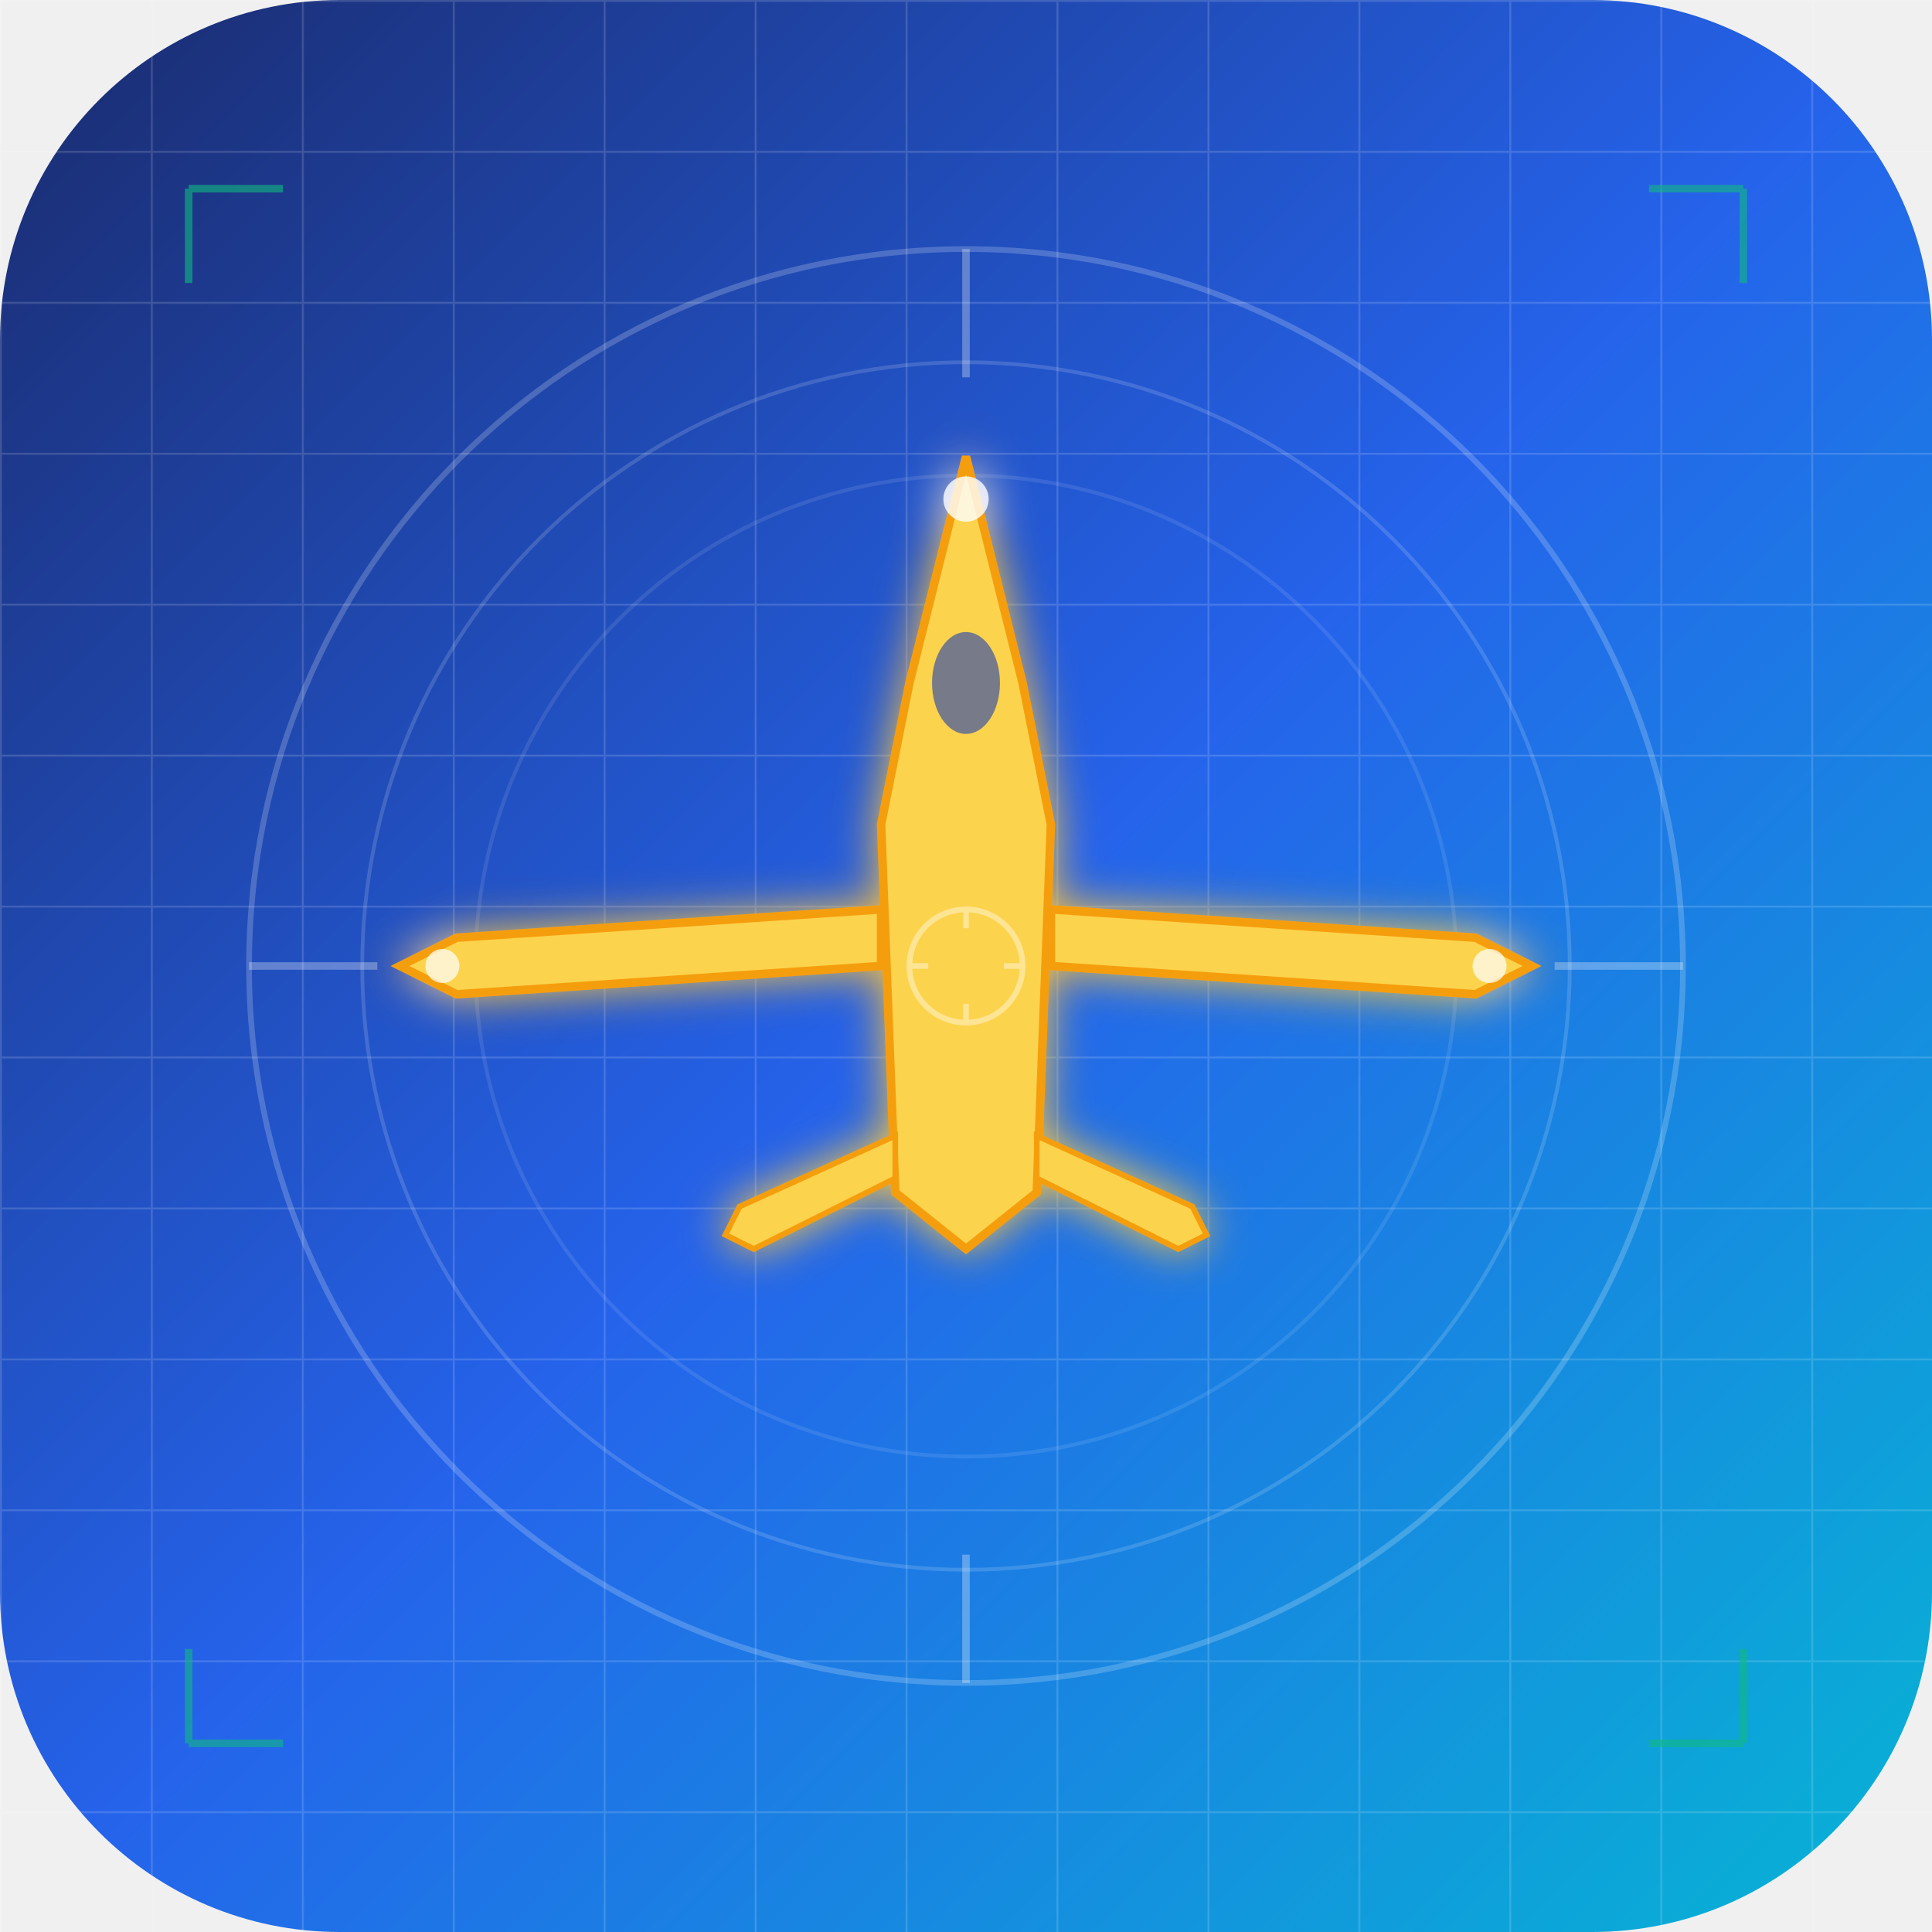
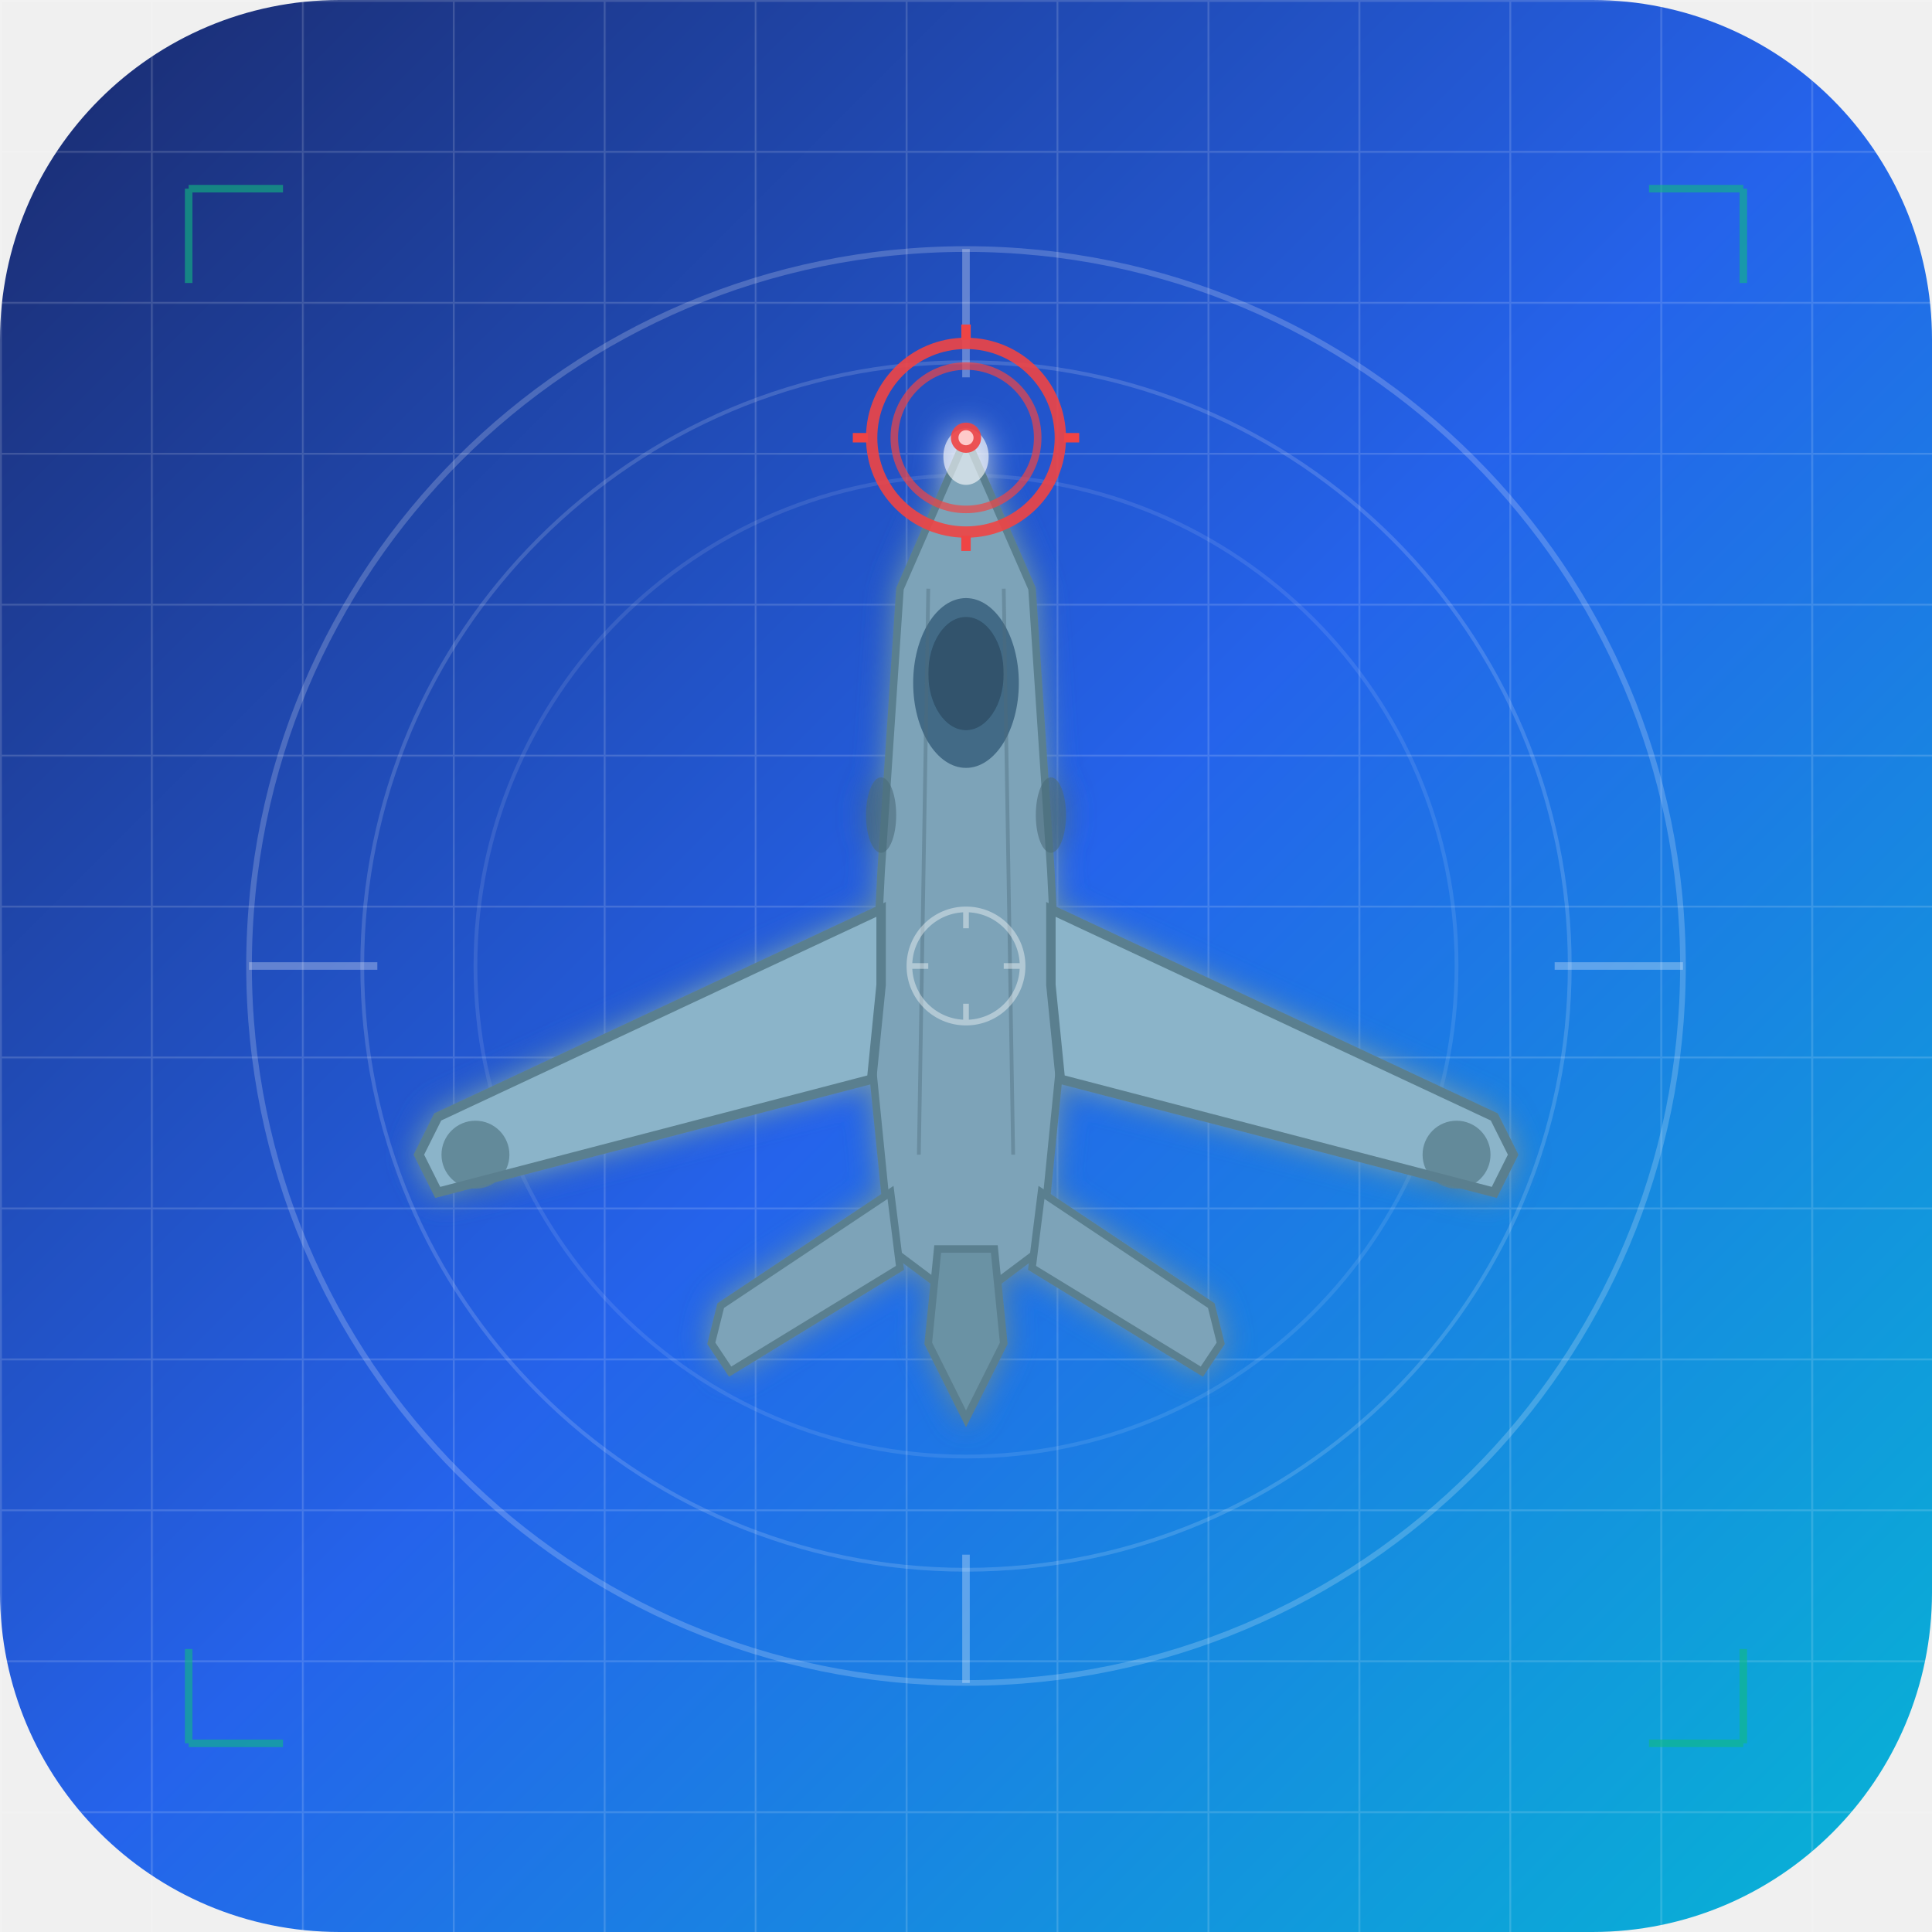
<svg xmlns="http://www.w3.org/2000/svg" width="1024" height="1024" viewBox="0 0 1024 1024">
  <defs>
    <linearGradient id="bgGradient" x1="0%" y1="0%" x2="100%" y2="100%">
      <stop offset="0%" style="stop-color:#1a2a6c;stop-opacity:1" />
      <stop offset="50%" style="stop-color:#2563eb;stop-opacity:1" />
      <stop offset="100%" style="stop-color:#06b6d4;stop-opacity:1" />
    </linearGradient>
    <pattern id="grid" width="80" height="80" patternUnits="userSpaceOnUse">
      <path d="M 80 0 L 0 0 0 80" fill="none" stroke="rgba(255,255,255,0.15)" stroke-width="2" />
    </pattern>
    <filter id="glow">
      <feGaussianBlur stdDeviation="8" result="coloredBlur" />
      <feMerge>
        <feMergeNode in="coloredBlur" />
        <feMergeNode in="SourceGraphic" />
      </feMerge>
    </filter>
  </defs>
  <rect width="1024" height="1024" fill="url(#bgGradient)" rx="180" />
  <rect width="1024" height="1024" fill="url(#grid)" />
  <circle cx="512" cy="512" r="380" fill="none" stroke="rgba(255,255,255,0.2)" stroke-width="3" />
  <circle cx="512" cy="512" r="320" fill="none" stroke="rgba(255,255,255,0.15)" stroke-width="2" />
  <circle cx="512" cy="512" r="260" fill="none" stroke="rgba(255,255,255,0.1)" stroke-width="2" />
  <line x1="512" y1="132" x2="512" y2="200" stroke="rgba(255,255,255,0.3)" stroke-width="4" />
  <line x1="512" y1="824" x2="512" y2="892" stroke="rgba(255,255,255,0.3)" stroke-width="4" />
  <line x1="132" y1="512" x2="200" y2="512" stroke="rgba(255,255,255,0.3)" stroke-width="4" />
  <line x1="824" y1="512" x2="892" y2="512" stroke="rgba(255,255,255,0.3)" stroke-width="4" />
-   <g transform="translate(512, 512) scale(1.5)" filter="url(#glow)">
-     <path d="M 0,-180 L -20,-100 L -30,-50 L -25,80 L 0,100 L 25,80 L 30,-50 L 20,-100 Z" fill="#FCD34D" stroke="#F59E0B" stroke-width="3" />
-     <path d="M -30,-20 L -180,-10 L -200,0 L -180,10 L -30,0 Z" fill="#FCD34D" stroke="#F59E0B" stroke-width="3" />
-     <path d="M 30,-20 L 180,-10 L 200,0 L 180,10 L 30,0 Z" fill="#FCD34D" stroke="#F59E0B" stroke-width="3" />
-     <path d="M -25,60 L -80,85 L -85,95 L -75,100 L -25,75 Z" fill="#FCD34D" stroke="#F59E0B" stroke-width="2" />
-     <path d="M 25,60 L 80,85 L 85,95 L 75,100 L 25,75 Z" fill="#FCD34D" stroke="#F59E0B" stroke-width="2" />
-     <ellipse cx="0" cy="-100" rx="12" ry="18" fill="#1e40af" opacity="0.6" />
-     <circle cx="0" cy="-165" r="8" fill="white" opacity="0.8" />
-     <circle cx="-185" cy="0" r="6" fill="white" opacity="0.7" />
-     <circle cx="185" cy="0" r="6" fill="white" opacity="0.7" />
+   <g transform="translate(512, 512)" filter="url(#glow)">
+     <path d="M 0,-280 L -35,-200 L -45,-50 L -50,50 L -40,150 L 0,180 L 40,150 L 50,50 L 45,-50 L 35,-200 Z" fill="#7DA3B8" stroke="#5A7F8F" stroke-width="4" />
+     <path d="M -45,-30 L -280,80 L -290,100 L -280,120 L -50,60 L -45,10 Z" fill="#8BB4C9" stroke="#5A7F8F" stroke-width="5" />
+     <path d="M 45,-30 L 280,80 L 290,100 L 280,120 L 50,60 L 45,10 Z" fill="#8BB4C9" stroke="#5A7F8F" stroke-width="5" />
+     <path d="M -40,120 L -130,180 L -135,200 L -125,215 L -35,160 Z" fill="#7DA3B8" stroke="#5A7F8F" stroke-width="4" />
+     <path d="M 40,120 L 130,180 L 135,200 L 125,215 L 35,160 Z" fill="#7DA3B8" stroke="#5A7F8F" stroke-width="4" />
+     <path d="M -15,150 L -20,200 L 0,240 L 20,200 L 15,150 Z" fill="#6B92A4" stroke="#5A7F8F" stroke-width="4" />
+     <ellipse cx="0" cy="-150" rx="28" ry="45" fill="#2A5270" opacity="0.7" />
+     <ellipse cx="0" cy="-155" rx="20" ry="30" fill="#1e3a52" opacity="0.5" />
+     <ellipse cx="-45" cy="-80" rx="8" ry="20" fill="#4A6A7A" opacity="0.6" />
+     <ellipse cx="45" cy="-80" rx="8" ry="20" fill="#4A6A7A" opacity="0.6" />
+     <circle cx="-260" cy="100" r="18" fill="#5A7F8F" opacity="0.8" />
+     <circle cx="260" cy="100" r="18" fill="#5A7F8F" opacity="0.8" />
+     <line x1="-20" y1="-200" x2="-25" y2="100" stroke="#4A6A7A" stroke-width="2" opacity="0.4" />
+     <line x1="20" y1="-200" x2="25" y2="100" stroke="#4A6A7A" stroke-width="2" opacity="0.4" />
+     <ellipse cx="0" cy="-270" rx="12" ry="15" fill="white" opacity="0.6" />
+   </g>
+   <g transform="translate(512, 232)">
+     <circle cx="0" cy="0" r="50" fill="none" stroke="#EF4444" stroke-width="6" opacity="0.9" />
+     <circle cx="0" cy="0" r="38" fill="none" stroke="#EF4444" stroke-width="4" opacity="0.7" />
+     <line x1="-60" y1="0" x2="-52" y2="0" stroke="#EF4444" stroke-width="5" />
+     <line x1="52" y1="0" x2="60" y2="0" stroke="#EF4444" stroke-width="5" />
+     <line x1="0" y1="-60" x2="0" y2="-52" stroke="#EF4444" stroke-width="5" />
+     <line x1="0" y1="52" x2="0" y2="60" stroke="#EF4444" stroke-width="5" />
+     <circle cx="0" cy="0" r="8" fill="#EF4444" opacity="0.9" />
+     <circle cx="0" cy="0" r="4" fill="#FECACA" />
  </g>
  <g stroke="#10b981" stroke-width="4" fill="none" opacity="0.6">
    <path d="M 100,100 L 100,150 M 100,100 L 150,100" />
    <path d="M 924,100 L 924,150 M 924,100 L 874,100" />
    <path d="M 100,924 L 100,874 M 100,924 L 150,924" />
    <path d="M 924,924 L 924,874 M 924,924 L 874,924" />
  </g>
  <g stroke="white" stroke-width="3" opacity="0.4">
    <circle cx="512" cy="512" r="30" fill="none" />
    <line x1="482" y1="512" x2="492" y2="512" />
    <line x1="532" y1="512" x2="542" y2="512" />
    <line x1="512" y1="482" x2="512" y2="492" />
    <line x1="512" y1="532" x2="512" y2="542" />
  </g>
</svg>
